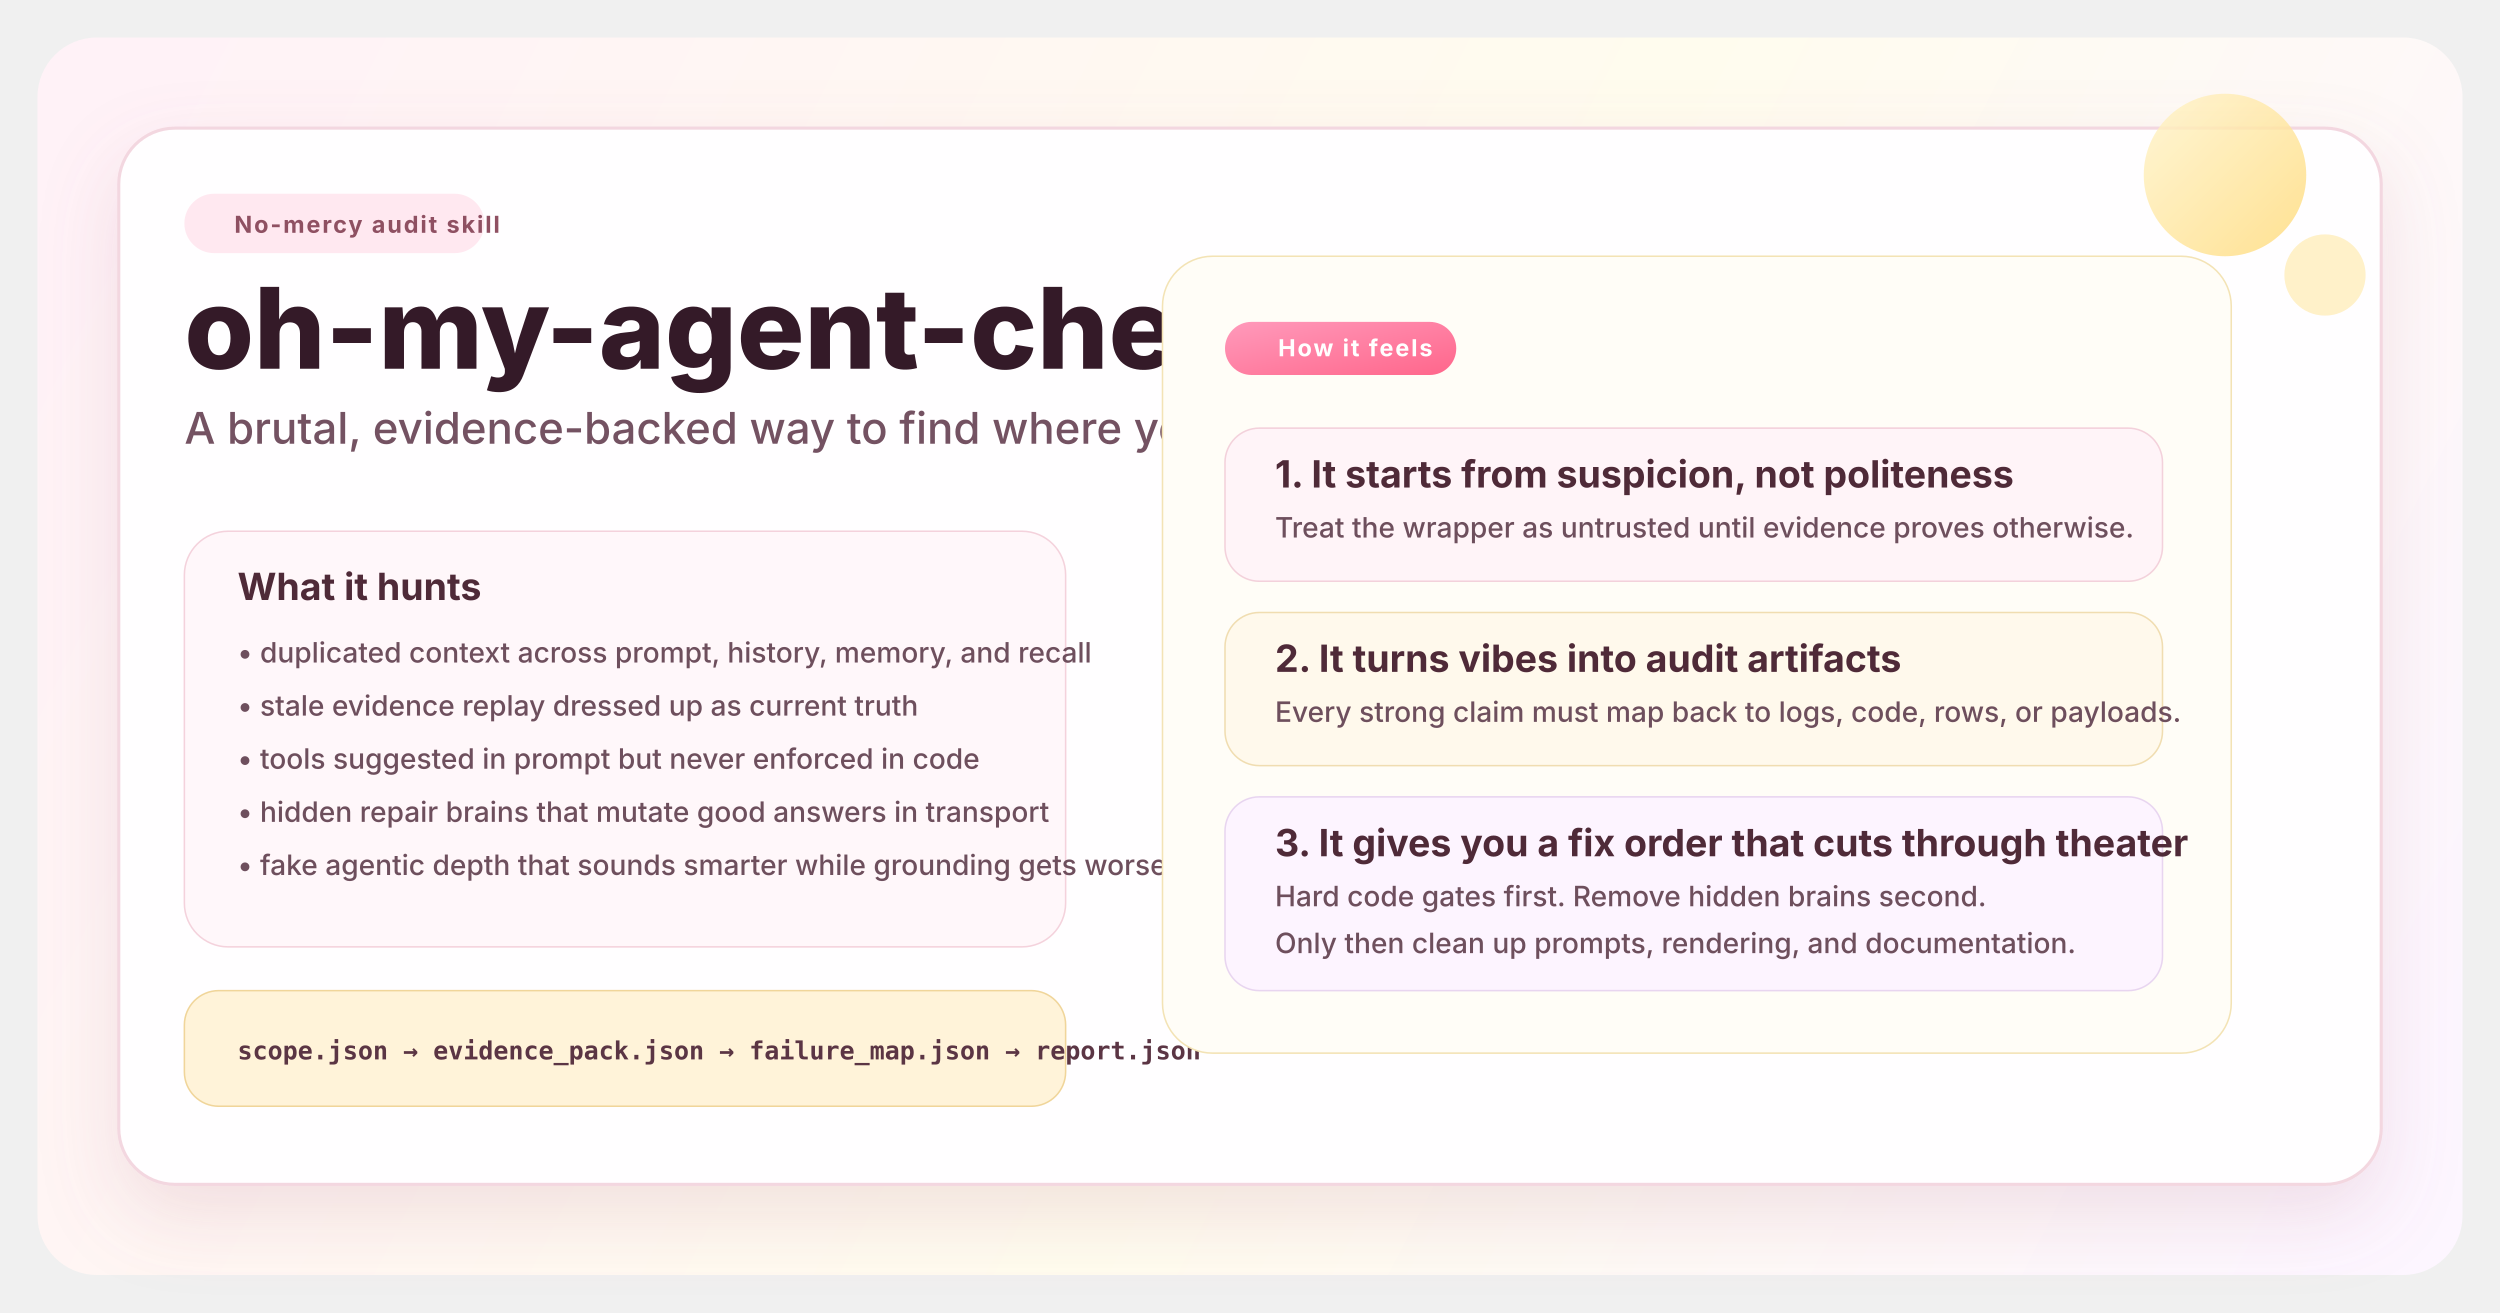
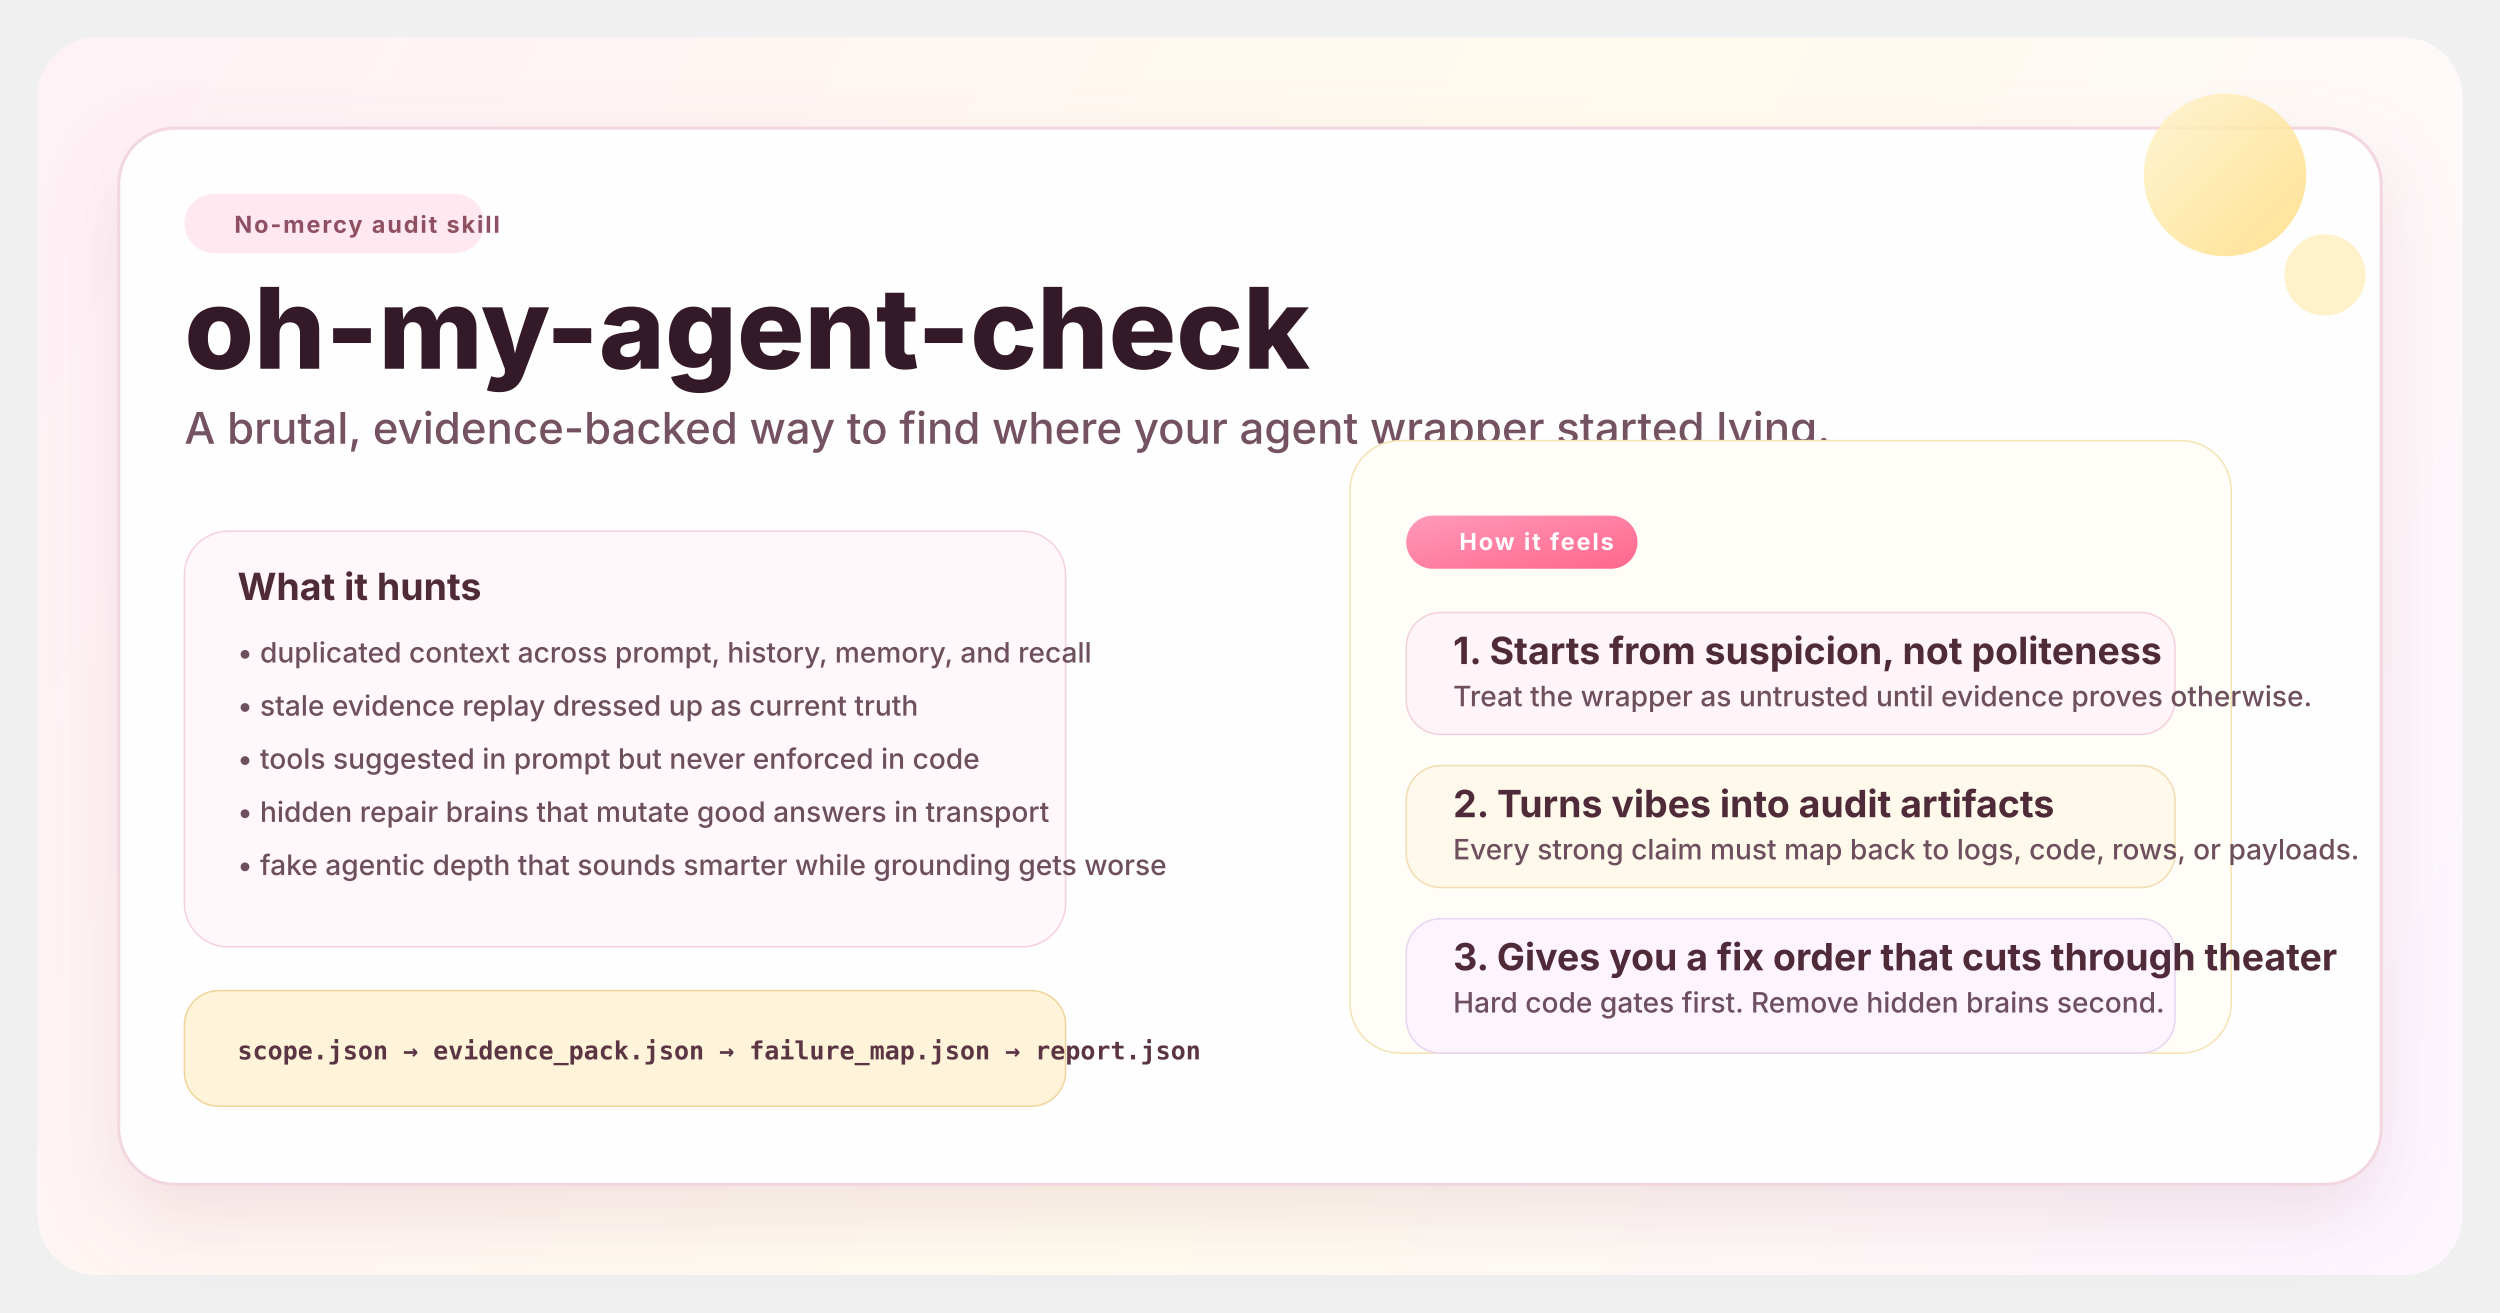
<svg xmlns="http://www.w3.org/2000/svg" width="1600" height="840" viewBox="0 0 1600 840" fill="none">
  <defs>
    <linearGradient id="bg" x1="80" y1="60" x2="1510" y2="790" gradientUnits="userSpaceOnUse">
      <stop stop-color="#FFF2F7" />
      <stop offset="0.55" stop-color="#FFFCEE" />
      <stop offset="1" stop-color="#FDF6FF" />
    </linearGradient>
    <linearGradient id="pink" x1="0" y1="0" x2="1" y2="1">
      <stop stop-color="#FF9ABB" />
      <stop offset="1" stop-color="#FF668B" />
    </linearGradient>
    <linearGradient id="cream" x1="0" y1="0" x2="1" y2="1">
      <stop stop-color="#FFF4CB" />
      <stop offset="1" stop-color="#FFD976" />
    </linearGradient>
    <filter id="shadow" x="-40" y="-40" width="1680" height="920" filterUnits="userSpaceOnUse">
      <feDropShadow dx="0" dy="20" stdDeviation="24" flood-color="#B7758D" flood-opacity="0.18" />
    </filter>
    <style>
      .hero { font: 800 72px 'Inter', 'Segoe UI', sans-serif; fill: #341A28; }
      .sub { font: 500 28px 'Inter', 'Segoe UI', sans-serif; fill: #745262; }
      .chip { font: 700 15px 'Inter', 'Segoe UI', sans-serif; fill: #8F5062; letter-spacing: 0.08em; text-transform: uppercase; }
      .panelTitle { font: 700 24px 'Inter', 'Segoe UI', sans-serif; fill: #4F2A38; }
      .copy { font: 500 18px 'Inter', 'Segoe UI', sans-serif; fill: #6E4F5D; }
      .mono { font: 700 16px 'SFMono-Regular', 'Menlo', monospace; fill: #5B3544; }
    </style>
  </defs>
  <rect x="24" y="24" width="1552" height="792" rx="38" fill="url(#bg)" />
  <g filter="url(#shadow)">
    <rect x="76" y="82" width="1448" height="676" rx="36" fill="#FFFEFF" stroke="#F3D7E0" stroke-width="2" />
  </g>
  <rect x="118" y="124" width="192" height="38" rx="19" fill="#FFE8F0" />
  <text x="150" y="149" class="chip">No-mercy audit skill</text>
  <text x="118" y="236" class="hero">oh-my-agent-check</text>
  <text x="118" y="284" class="sub">A brutal, evidence-backed way to find where your agent wrapper started lying.</text>
  <rect x="118" y="340" width="564" height="266" rx="28" fill="#FFF7FA" stroke="#F4D2DC" />
  <text x="152" y="384" class="panelTitle">What it hunts</text>
  <text x="152" y="424" class="copy">• duplicated context across prompt, history, memory, and recall</text>
  <text x="152" y="458" class="copy">• stale evidence replay dressed up as current truth</text>
  <text x="152" y="492" class="copy">• tools suggested in prompt but never enforced in code</text>
  <text x="152" y="526" class="copy">• hidden repair brains that mutate good answers in transport</text>
  <text x="152" y="560" class="copy">• fake agentic depth that sounds smarter while grounding gets worse</text>
  <rect x="118" y="634" width="564" height="74" rx="22" fill="#FFF3D9" stroke="#F0D59A" />
  <text x="152" y="678" class="mono">scope.json → evidence_pack.json → failure_map.json → report.json</text>
-   <rect x="744" y="164" width="684" height="510" rx="32" fill="#FFFDF7" stroke="#F3E3B5" />
-   <rect x="784" y="206" width="148" height="34" rx="17" fill="url(#pink)" />
-   <text x="818" y="228" class="chip" style="fill:#FFFFFF">How it feels</text>
-   <rect x="784" y="274" width="600" height="98" rx="22" fill="#FFF4F8" stroke="#F3D1DB" />
-   <text x="816" y="312" class="panelTitle">1. It starts from suspicion, not politeness</text>
-   <text x="816" y="344" class="copy">Treat the wrapper as untrusted until evidence proves otherwise.</text>
-   <rect x="784" y="392" width="600" height="98" rx="22" fill="#FFF9EC" stroke="#F0DDB1" />
-   <text x="816" y="430" class="panelTitle">2. It turns vibes into audit artifacts</text>
-   <text x="816" y="462" class="copy">Every strong claim must map back to logs, code, rows, or payloads.</text>
-   <rect x="784" y="510" width="600" height="124" rx="22" fill="#FDF4FF" stroke="#E8D5F0" />
-   <text x="816" y="548" class="panelTitle">3. It gives you a fix order that cuts through theater</text>
-   <text x="816" y="580" class="copy">Hard code gates first. Remove hidden brains second.</text>
-   <text x="816" y="610" class="copy">Only then clean up prompts, rendering, and documentation.</text>
+   <rect x="864" y="282" width="564" height="392" rx="32" fill="#FFFDF7" stroke="#F3E3B5" />
+   <rect x="900" y="330" width="148" height="34" rx="17" fill="url(#pink)" />
+   <text x="934" y="352" class="chip" style="fill:#FFFFFF">How it feels</text>
+   <rect x="900" y="392" width="492" height="78" rx="22" fill="#FFF4F8" stroke="#F3D1DB" />
+   <text x="930" y="425" class="panelTitle">1. Starts from suspicion, not politeness</text>
+   <text x="930" y="452" class="copy">Treat the wrapper as untrusted until evidence proves otherwise.</text>
+   <rect x="900" y="490" width="492" height="78" rx="22" fill="#FFF9EC" stroke="#F0DDB1" />
+   <text x="930" y="523" class="panelTitle">2. Turns vibes into audit artifacts</text>
+   <text x="930" y="550" class="copy">Every strong claim must map back to logs, code, rows, or payloads.</text>
+   <rect x="900" y="588" width="492" height="86" rx="22" fill="#FDF4FF" stroke="#E8D5F0" />
+   <text x="930" y="621" class="panelTitle">3. Gives you a fix order that cuts through theater</text>
+   <text x="930" y="648" class="copy">Hard code gates first. Remove hidden brains second.</text>
  <circle cx="1424" cy="112" r="52" fill="url(#cream)" opacity="0.8" />
  <circle cx="1488" cy="176" r="26" fill="#FFEFC3" opacity="0.9" />
</svg>
